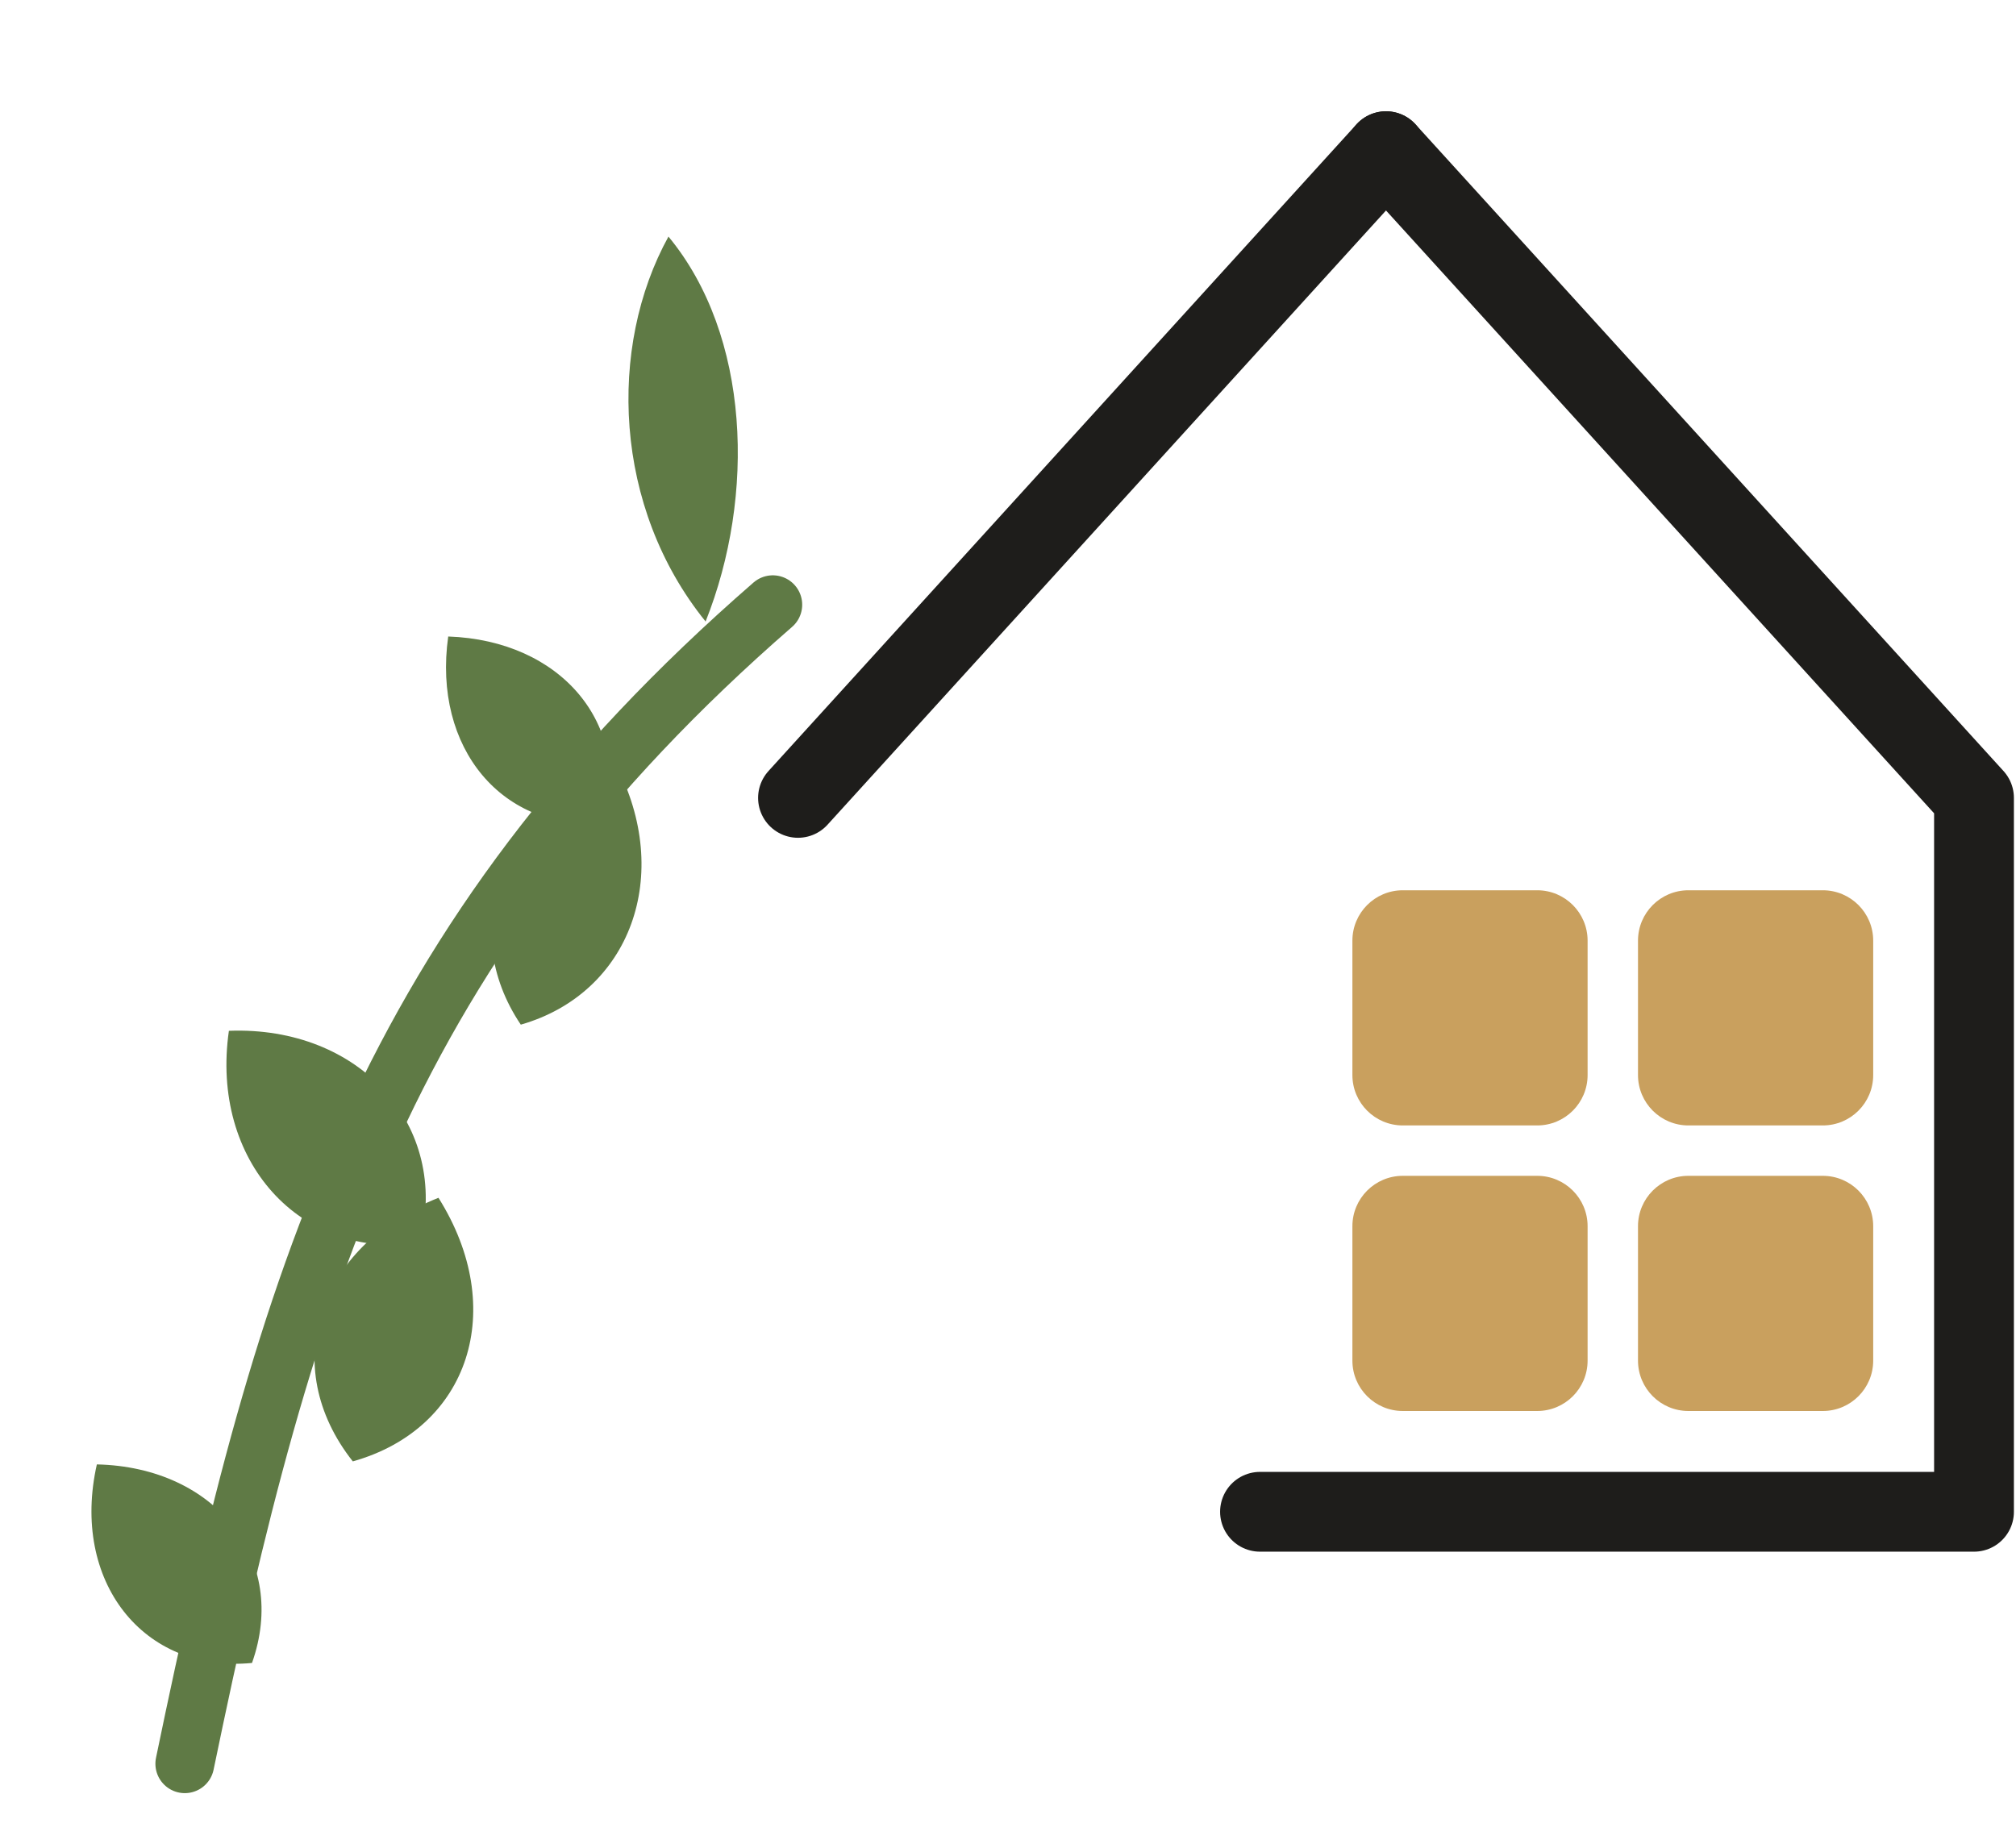
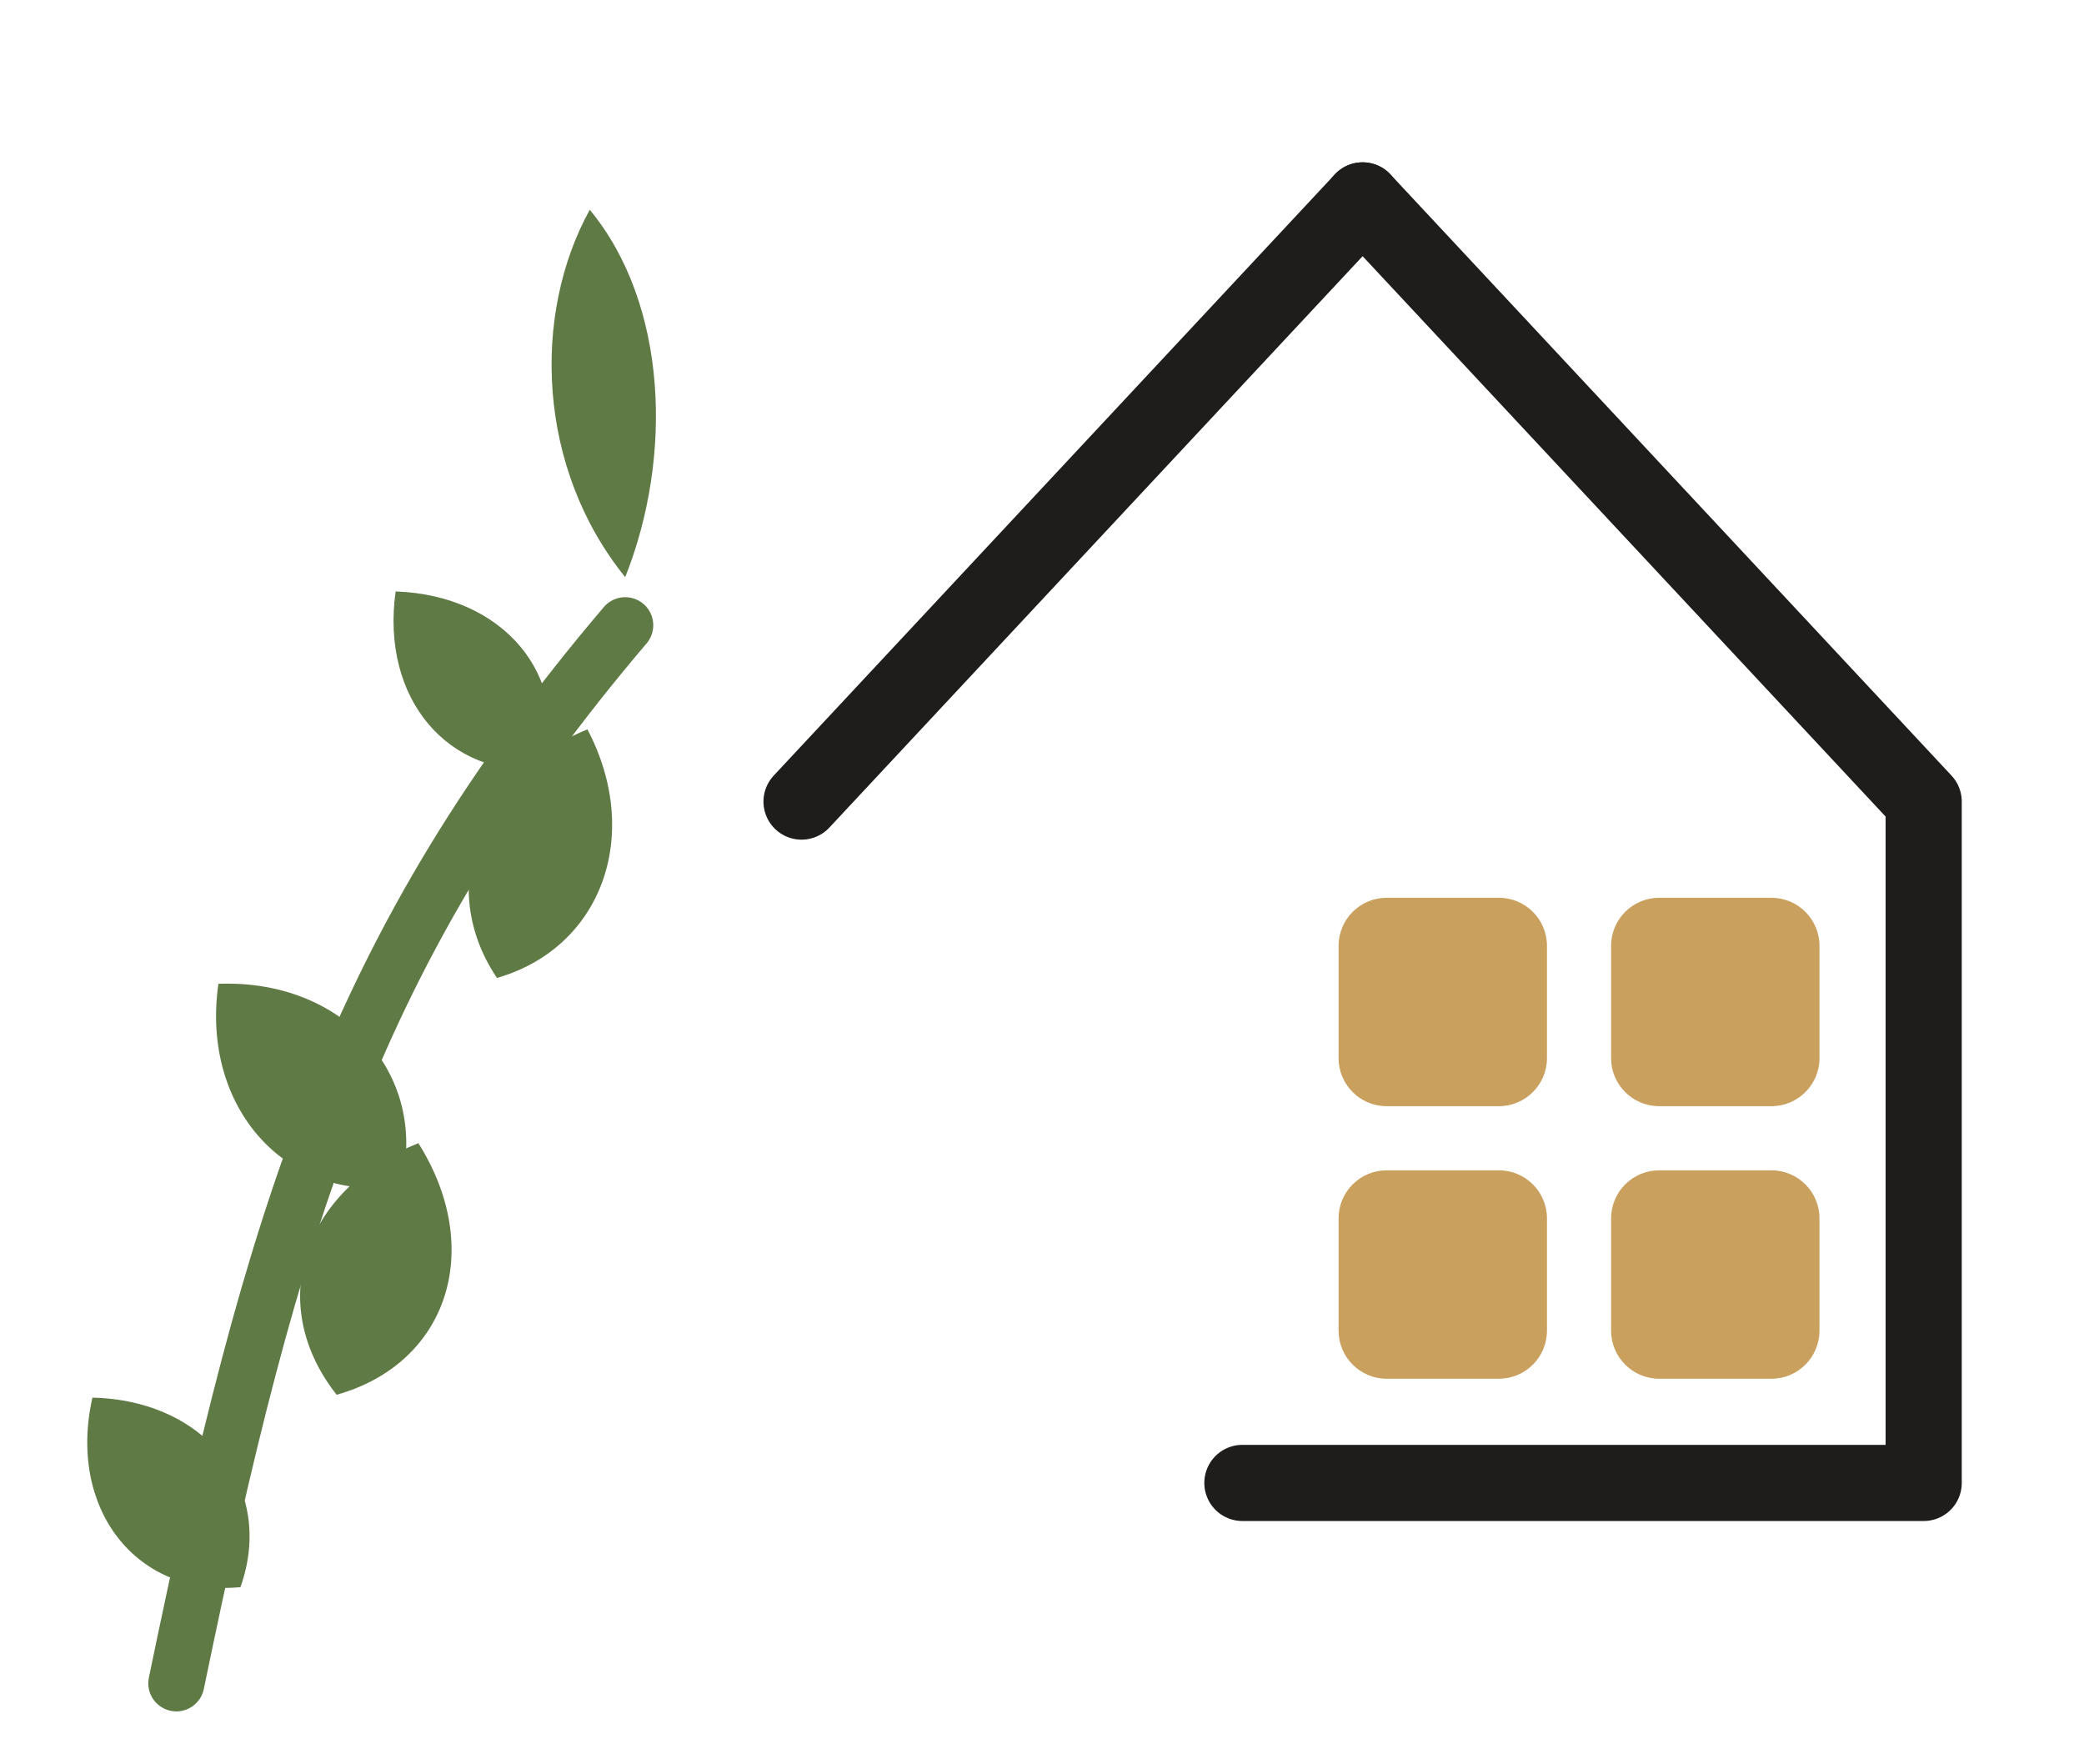
- <svg xmlns="http://www.w3.org/2000/svg" viewBox="0 0 240 220" fill="none">
+ <svg xmlns="http://www.w3.org/2000/svg" viewBox="0 0 260 220" fill="none">
  <g>
-     <path d="M22 210 C 34 152 46 112 92 72" stroke="#5f7a45" stroke-width="7" stroke-linecap="round" fill="none" />
+     <path d="M22 210 C 34 152 44 118 78 78" stroke="#5f7a45" stroke-width="7" stroke-linecap="round" fill="none" />
    <g fill="#5f7a45">
      <g transform="translate(30,198) rotate(-38)">
        <path d="M0,0 C -11,-7 -11,-21 0,-30 C 11,-21 11,-7 0,0 Z" />
      </g>
      <g transform="translate(42,174) rotate(18)">
        <path d="M0,0 C -12,-8 -12,-23 0,-33 C 12,-23 12,-8 0,0 Z" />
      </g>
      <g transform="translate(50,148) rotate(-42)">
        <path d="M0,0 C -12,-8 -12,-24 0,-34 C 12,-24 12,-8 0,0 Z" />
      </g>
      <g transform="translate(62,122) rotate(20)">
        <path d="M0,0 C -11,-8 -11,-23 0,-33 C 11,-23 11,-8 0,0 Z" />
      </g>
-       <g transform="translate(72,98) rotate(-40)">
+       <g transform="translate(68,96) rotate(-40)">
        <path d="M0,0 C -10,-7 -10,-20 0,-29 C 10,-20 10,-7 0,0 Z" />
      </g>
-       <g transform="translate(84,74) rotate(-8)">
+       <g transform="translate(78,72) rotate(-8)">
        <path d="M0,0 C -9,-15 -7,-34 2,-46 C 10,-33 8,-14 0,0 Z" />
      </g>
    </g>
  </g>
  <g stroke="#1e1d1b" stroke-width="9.5" stroke-linecap="round" stroke-linejoin="round" fill="none">
-     <path d="M95 95 L165 18" />
-     <path d="M165 18 L235 95 L235 180 L150 180" />
+     <path d="M100 100 L170 25" />
+     <path d="M170 25 L240 100 L240 185 L155 185" />
  </g>
  <g fill="#c9a05e">
-     <rect x="161" y="106" width="28" height="28" rx="6" />
-     <rect x="195" y="106" width="28" height="28" rx="6" />
-     <rect x="161" y="140" width="28" height="28" rx="6" />
-     <rect x="195" y="140" width="28" height="28" rx="6" />
+     <rect x="167" y="112" width="26" height="26" rx="6" />
+     <rect x="201" y="112" width="26" height="26" rx="6" />
+     <rect x="167" y="146" width="26" height="26" rx="6" />
+     <rect x="201" y="146" width="26" height="26" rx="6" />
  </g>
</svg>
